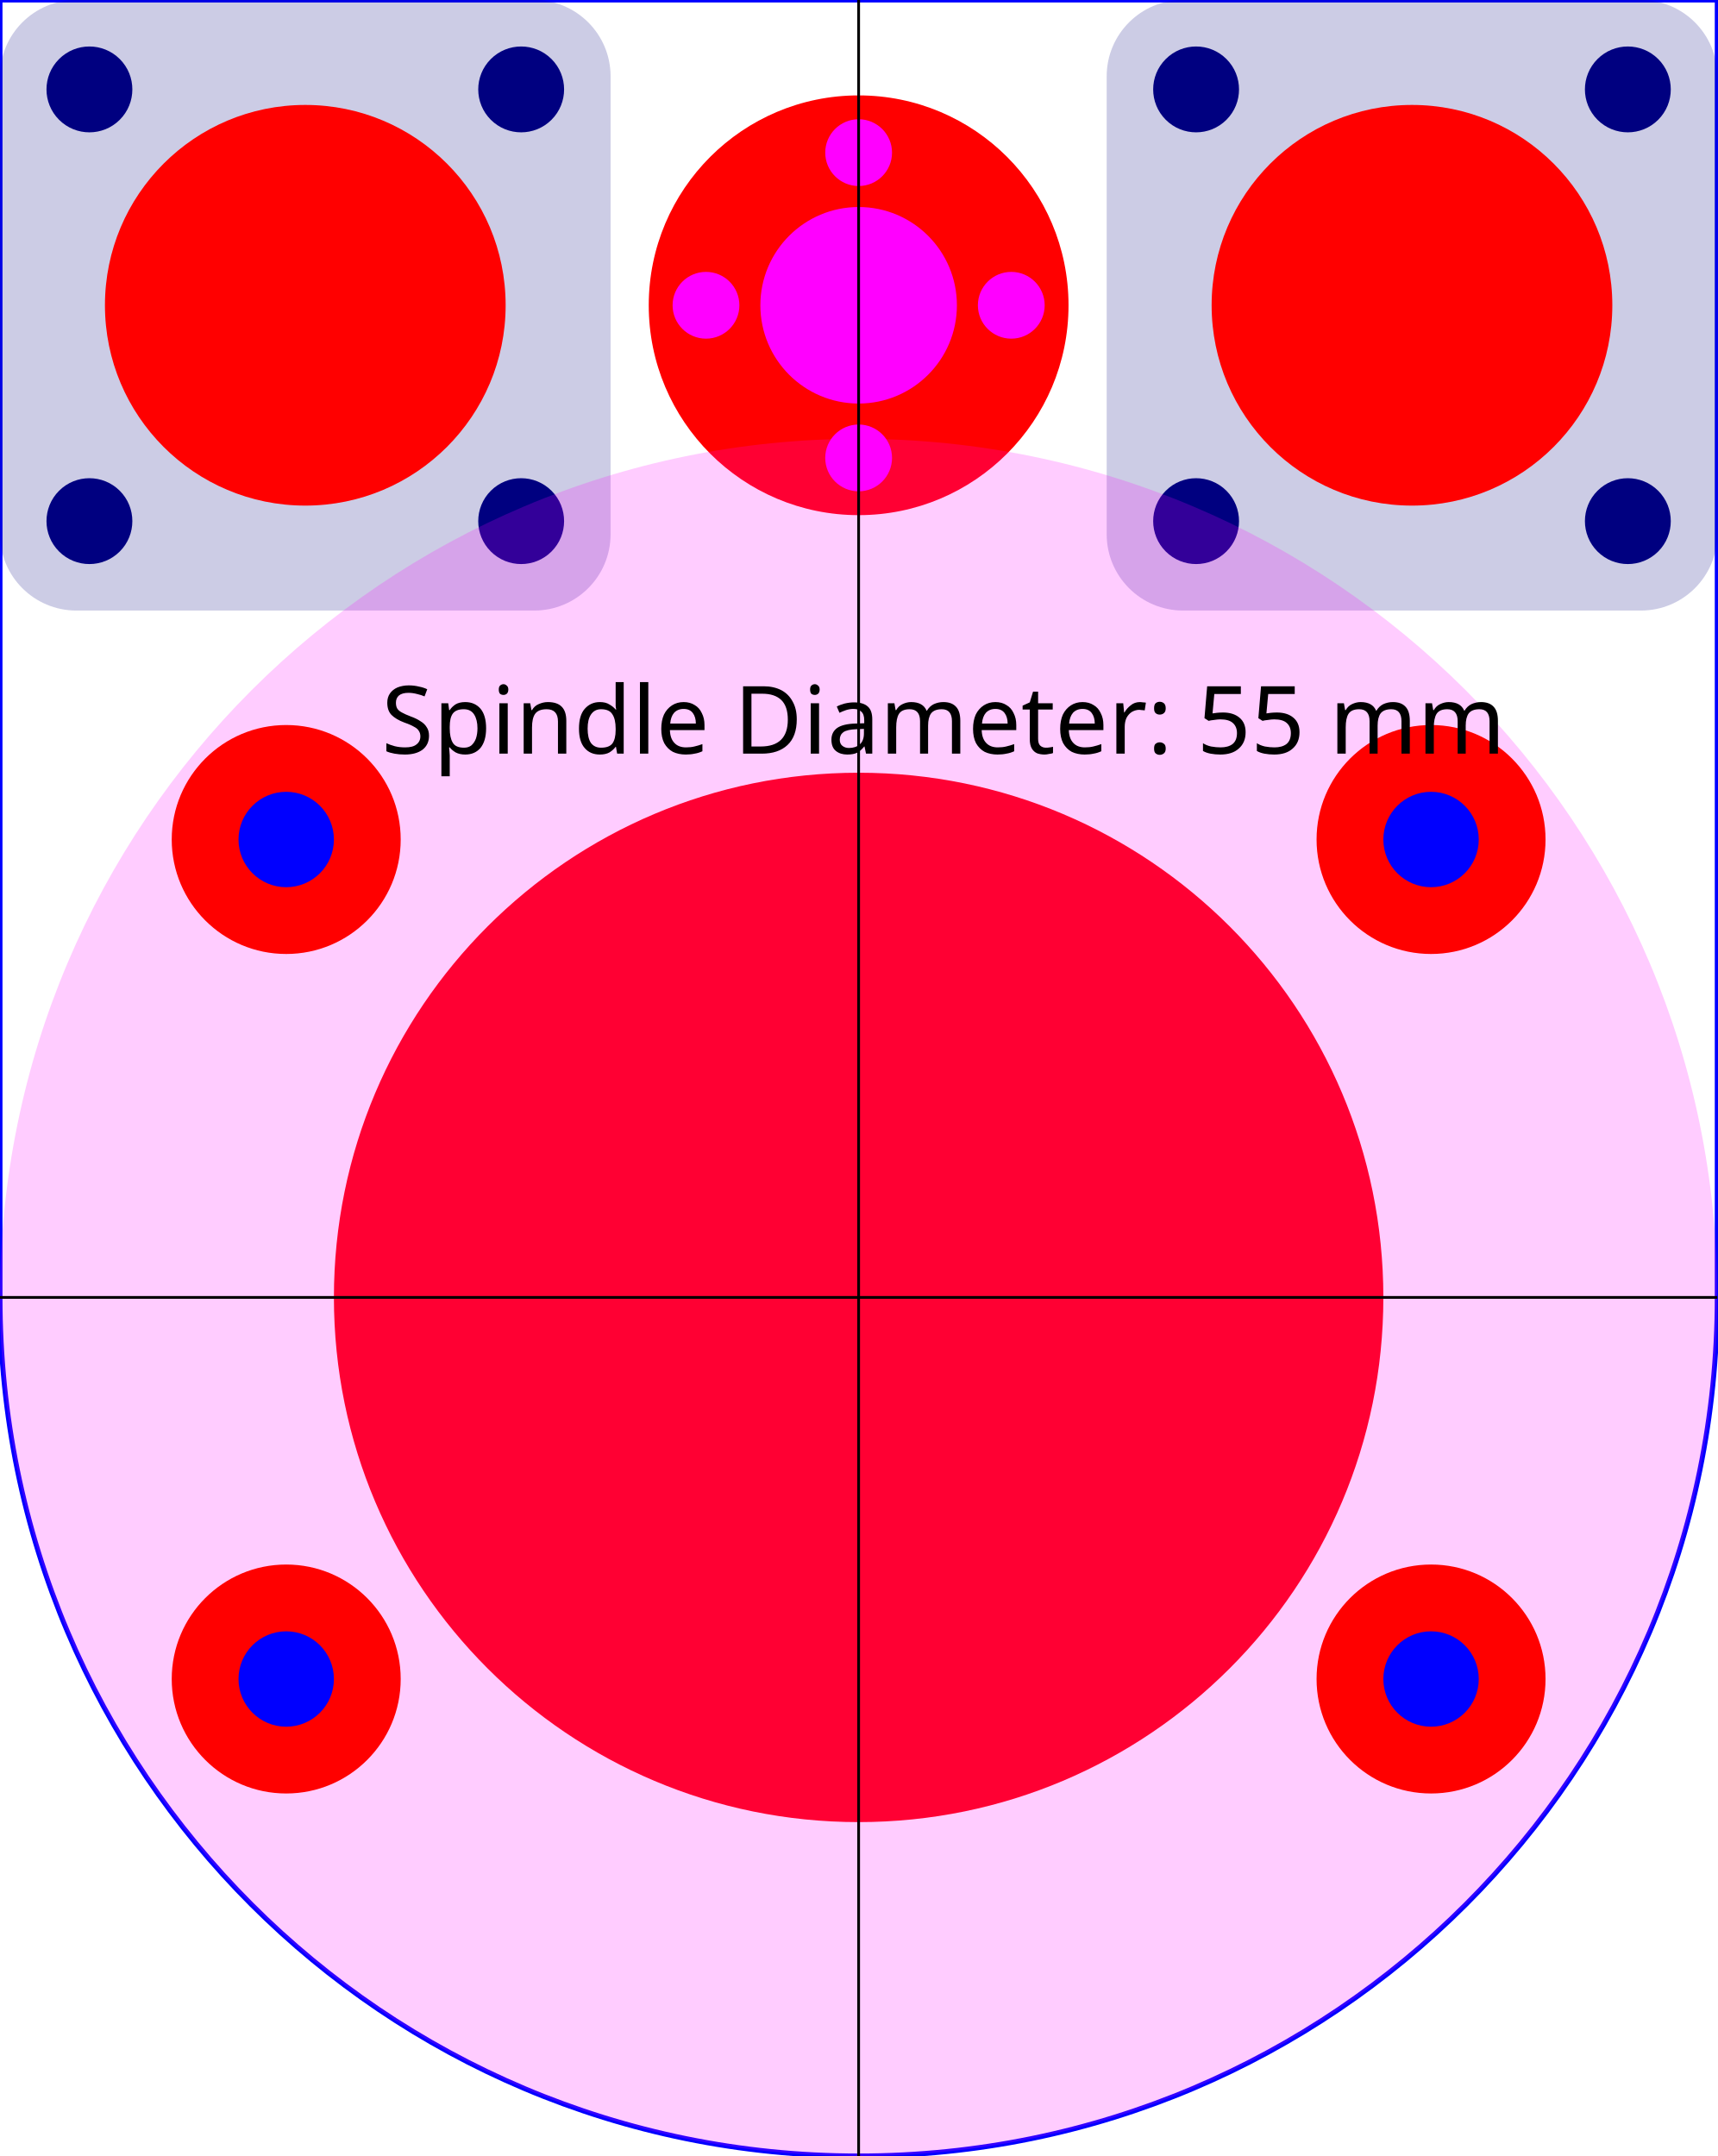
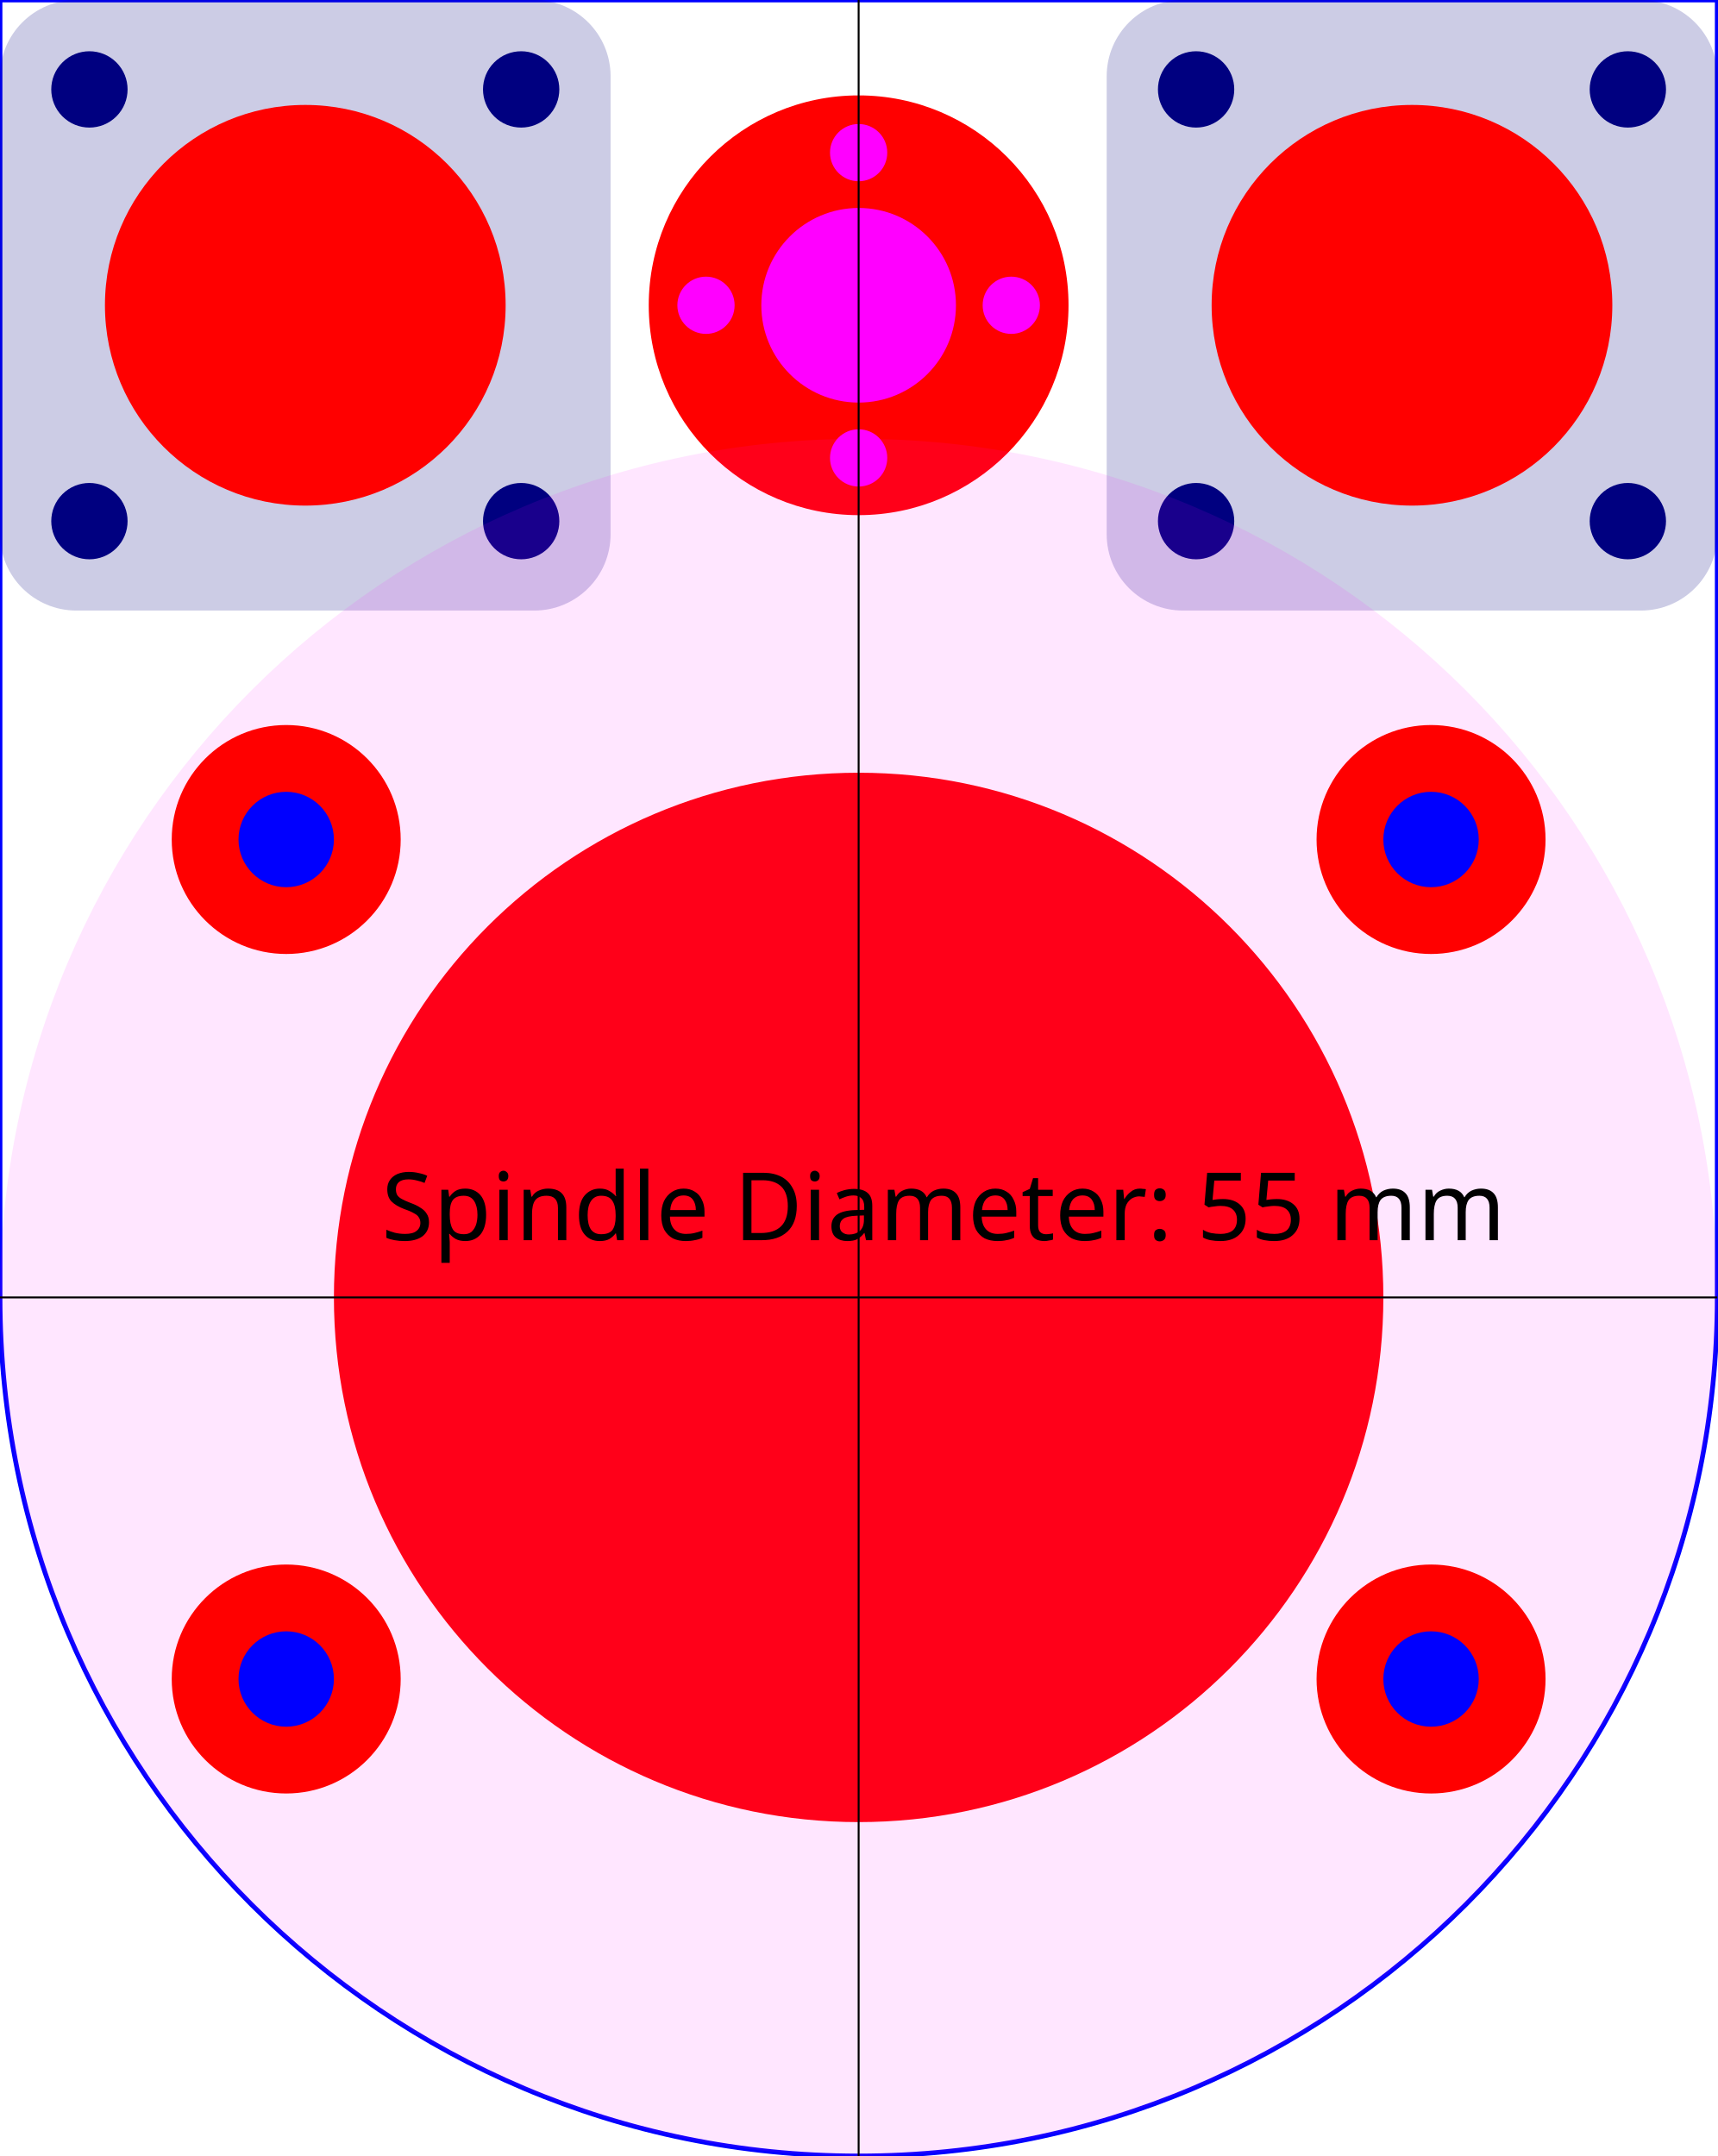
- <svg xmlns="http://www.w3.org/2000/svg" width="90mm" height="113mm" viewBox="0 0 90 113" version="1.1" id="spindle-D55">
+ <svg xmlns="http://www.w3.org/2000/svg" version="1.1" width="90mm" height="113mm" viewBox="0 0 90 113" id="spindle-D55">
  <defs id="defs">
-     <circle id="screw_central_hole_ref" style="fill:#ff0000;fill-opacity:1;fill-rule:evenodd;stroke-width:0.353;stroke-linecap:butt;stroke-linejoin:miter;stroke-miterlimit:4;stroke-dasharray:none;stroke-dashoffset:0;stroke-opacity:1;stop-color:#000000" cx="0" cy="0" r="11" />
-     <circle id="backlash_item_hole_10mm" style="fill:#ff00ff;fill-opacity:1;fill-rule:evenodd;stroke-width:0.353;stroke-linecap:butt;stroke-linejoin:miter;stroke-miterlimit:4;stroke-dasharray:none;stroke-dashoffset:0;stroke-opacity:1;stop-color:#000000" cx="0" cy="0" r="5.15" />
-     <circle id="backlash_item_screw_3.5mm" style="fill:#ff00ff;fill-opacity:1;fill-rule:evenodd;stroke-width:0.16;stroke-linecap:butt;stroke-linejoin:miter;stroke-miterlimit:4;stroke-dasharray:none;stroke-dashoffset:0;stroke-opacity:1;stop-color:#000000;stop-opacity:1" cx="0" cy="0" r="1.75" />
-     <rect id="bearing_base_ref" style="fill:#000080;fill-opacity:0.2;stroke:#f70000;stroke-width:0" width="32" height="32" x="0" y="0" rx="4" ry="4" />
-     <circle id="bearing_cylinder" style="fill:#ff0000;fill-opacity:1;fill-rule:evenodd;stroke-width:0.388;stroke-linecap:butt;stroke-linejoin:miter;stroke-miterlimit:4;stroke-dasharray:none;stroke-dashoffset:0;stroke-opacity:1;stop-color:#000000;stop-opacity:1" cx="0" cy="0" r="10.5" />
-     <circle id="bearing_screw_4.5mm" style="fill:#000080;fill-opacity:1;fill-rule:evenodd;stroke-width:0.16;stroke-linecap:butt;stroke-linejoin:miter;stroke-miterlimit:4;stroke-dasharray:none;stroke-dashoffset:0;stroke-opacity:1;stop-color:#000000;stop-opacity:1" cx="0" cy="0" r="2.25" />
-     <circle id="spacer" style="fill:#ff0000;fill-opacity:1;fill-rule:evenodd;stroke-width:0.212;stroke-linecap:butt;stroke-linejoin:miter;stroke-miterlimit:4;stroke-dasharray:none;stroke-dashoffset:0;stroke-opacity:1;stop-color:#000000" cx="0" cy="0" r="6" />
-     <circle id="spacer_screw_5.0mm" style="fill:#0000ff;fill-opacity:1;fill-rule:evenodd;stroke-width:0.314;stroke-linecap:butt;stroke-linejoin:miter;stroke-miterlimit:4;stroke-dasharray:none;stroke-dashoffset:0;stroke-opacity:1;stop-color:#000000" cx="0" cy="0" r="2.5" />
+     <circle id="screw_central_hole_ref" style="fill:#ff0000;fill-opacity:1" cx="0" cy="0" r="11" />
+     <circle id="backlash_item_hole_10.2mm" style="fill:#ff00ff;fill-opacity:1" cx="0" cy="0" r="5.1" />
+     <circle id="backlash_item_screw_3.0mm" style="fill:#ff00ff;fill-opacity:1" cx="0" cy="0" r="1.5" />
+     <rect id="bearing_base_ref" style="fill:#000080;fill-opacity:0.2" width="32" height="32" x="0" y="0" rx="4" ry="4" />
+     <circle id="bearing_cylinder" style="fill:#ff0000;fill-opacity:1" cx="0" cy="0" r="10.5" />
+     <circle id="bearing_screw_4.0mm" style="fill:#000080;fill-opacity:1" cx="0" cy="0" r="2.0" />
+     <circle id="spacer" style="fill:#ff0000;fill-opacity:1" cx="0" cy="0" r="6" />
+     <circle id="spacer_screw_5.0mm" style="fill:#0000ff;fill-opacity:1" cx="0" cy="0" r="2.5" />
  </defs>
  <g id="layer1">
-     <path id="contour" style="fill:none;stroke:#0000ff;stroke-width:0.261px;stroke-linecap:butt;stroke-linejoin:miter;stroke-opacity:1" d="M 0.0,0.0 h 90 v 68 a 45,45 0 0 1 -90,0 z" />
+     <path id="contour" style="fill:none;stroke:#0000ff;stroke-width:0.25" d="M 0.0,0.0 h 90 v 68 a 45,45 0 0 1 -90,0 z" />
    <use href="#screw_central_hole_ref" x="45" y="16" id="screw_central_hole" />
    <g id="backlash" transform="translate(45,16)">
-       <use href="#backlash_item_hole_10mm" id="backlash_item_hole" />
-       <use href="#backlash_item_screw_3.5mm" transform="rotate(0)   translate(8,0)" id="backlash_item_screw_3.5mm_E" />
-       <use href="#backlash_item_screw_3.5mm" transform="rotate(90)  translate(8,0)" id="backlash_item_screw_3.5mm_S" />
-       <use href="#backlash_item_screw_3.5mm" transform="rotate(180) translate(8,0)" id="backlash_item_screw_3.5mm_W" />
-       <use href="#backlash_item_screw_3.5mm" transform="rotate(270) translate(8,0)" id="backlash_item_screw_3.5mm_N" />
+       <use href="#backlash_item_hole_10.2mm" id="backlash_item_hole" />
+       <use href="#backlash_item_screw_3.0mm" transform="rotate(0)   translate(8,0)" id="backlash_item_screw_3.0mm_E" />
+       <use href="#backlash_item_screw_3.0mm" transform="rotate(90)  translate(8,0)" id="backlash_item_screw_3.0mm_S" />
+       <use href="#backlash_item_screw_3.0mm" transform="rotate(180) translate(8,0)" id="backlash_item_screw_3.0mm_W" />
+       <use href="#backlash_item_screw_3.0mm" transform="rotate(270) translate(8,0)" id="backlash_item_screw_3.0mm_N" />
    </g>
    <g id="bearing_1" transform="translate(0,0)">
      <use href="#bearing_base_ref" id="bearing_1_base" />
      <g id="bearing_1_items" transform="translate(16,16)">
        <use href="#bearing_cylinder" id="bearing_1_cylinder" />
-         <use href="#bearing_screw_4.5mm" transform="rotate( 45) translate(16 0)" id="bearing_1_screw_4.5mm_SE" />
-         <use href="#bearing_screw_4.5mm" transform="rotate(135) translate(16 0)" id="bearing_1_screw_4.5mm_SW" />
-         <use href="#bearing_screw_4.5mm" transform="rotate(225) translate(16 0)" id="bearing_1_screw_4.5mm_NW" />
-         <use href="#bearing_screw_4.5mm" transform="rotate(315) translate(16 0)" id="bearing_1_screw_4.5mm_NE" />
+         <use href="#bearing_screw_4.0mm" transform="rotate( 45) translate(16 0)" id="bearing_1_screw_4.5mm_SE" />
+         <use href="#bearing_screw_4.0mm" transform="rotate(135) translate(16 0)" id="bearing_1_screw_4.5mm_SW" />
+         <use href="#bearing_screw_4.0mm" transform="rotate(225) translate(16 0)" id="bearing_1_screw_4.5mm_NW" />
+         <use href="#bearing_screw_4.0mm" transform="rotate(315) translate(16 0)" id="bearing_1_screw_4.5mm_NE" />
      </g>
    </g>
    <g id="bearing_2" transform="translate(58,0)">
      <use href="#bearing_base_ref" id="bearing_2_base" />
      <g id="bearing_2_items" transform="translate(16,16)">
        <use href="#bearing_cylinder" id="bearing_2_cylinder" />
-         <use href="#bearing_screw_4.5mm" transform="rotate( 45) translate(16 0)" id="bearing_2_screw_4.5mm_SE" />
-         <use href="#bearing_screw_4.5mm" transform="rotate(135) translate(16 0)" id="bearing_2_screw_4.5mm_SW" />
-         <use href="#bearing_screw_4.5mm" transform="rotate(225) translate(16 0)" id="bearing_2_screw_4.5mm_NW" />
-         <use href="#bearing_screw_4.5mm" transform="rotate(315) translate(16 0)" id="bearing_2_screw_4.5mm_NE" />
+         <use href="#bearing_screw_4.0mm" transform="rotate( 45) translate(16 0)" id="bearing_2_screw_4.5mm_SE" />
+         <use href="#bearing_screw_4.0mm" transform="rotate(135) translate(16 0)" id="bearing_2_screw_4.5mm_SW" />
+         <use href="#bearing_screw_4.0mm" transform="rotate(225) translate(16 0)" id="bearing_2_screw_4.5mm_NW" />
+         <use href="#bearing_screw_4.0mm" transform="rotate(315) translate(16 0)" id="bearing_2_screw_4.5mm_NE" />
      </g>
    </g>
-     <circle id="spindle-hole" style="font-variation-settings:normal;vector-effect:none;fill:#ff0000;fill-opacity:1;fill-rule:evenodd;stroke-width:0.97;stroke-linecap:butt;stroke-linejoin:miter;stroke-miterlimit:4;stroke-dasharray:none;stroke-dashoffset:0;stroke-opacity:1;stop-color:#000000" cx="45" cy="68" r="27.5" />
-     <circle id="large_circle_indicator" style="font-variation-settings:normal;vector-effect:none;fill:#ff00ff;fill-opacity:0.2;fill-rule:evenodd;stroke-width:0.97;stroke-linecap:butt;stroke-linejoin:miter;stroke-miterlimit:4;stroke-dasharray:none;stroke-dashoffset:0;stroke-opacity:1;stop-color:#000000" cx="45" cy="68" r="45" />
+     <circle id="spindle-hole" style="fill:#ff0000;fill-opacity:1" cx="45" cy="68" r="27.5" />
+     <circle id="large_circle_indicator" style="fill:#ff00ff;fill-opacity:0.1" cx="45" cy="68" r="45.0" />
    <use href="#spacer" transform="translate(15 44)" id="spacer_NW" />
    <use href="#spacer" transform="translate(75 44)" id="spacer_NE" />
    <use href="#spacer" transform="translate(15 88)" id="spacer_SW" />
    <use href="#spacer" transform="translate(75 88)" id="spacer_SE" />
    <use href="#spacer_screw_5.0mm" transform="translate(15 44)" id="spacer_screw_5.0mm_NW" />
    <use href="#spacer_screw_5.0mm" transform="translate(75 44)" id="spacer_screw_5.0mm_NE" />
    <use href="#spacer_screw_5.0mm" transform="translate(15 88)" id="spacer_screw_5.0mm_SW" />
    <use href="#spacer_screw_5.0mm" transform="translate(75 88)" id="spacer_screw_5.0mm_SE" />
-     <text id="legend" xml:space="preserve" style="font-style:normal;font-weight:normal;font-size:4.939px;line-height:1.25;font-family:sans-serif;fill:#000000;fill-opacity:1;stroke:none;stroke-width:0.265" x="20" y="39.5">Spindle Diameter: 55 mm</text>
-     <path id="horizontal_line" style="fill:none;stroke:#000000;stroke-width:0.144px;stroke-linecap:butt;stroke-linejoin:miter;stroke-opacity:1" d="M 0,68 90,68" />
-     <path id="vertical_line" style="fill:none;stroke:#000000;stroke-width:0.144px;stroke-linecap:butt;stroke-linejoin:miter;stroke-opacity:1" d="M 45,0  45,113" />
+     <text id="legend" xml:space="preserve" style="font-style:normal;font-weight:normal;font-size:4.939px;line-height:1.25;font-family:sans-serif;fill:#000000;fill-opacity:1;stroke:none;stroke-width:0.265" x="20" y="65">Spindle Diameter: 55 mm</text>
+     <path id="horizontal_line" style="fill:none;stroke:#000000;stroke-width:0.1" d="M 0,68 90,68" />
+     <path id="vertical_line" style="fill:none;stroke:#000000;stroke-width:0.1" d="M 45,0 45,113" />
  </g>
</svg>
